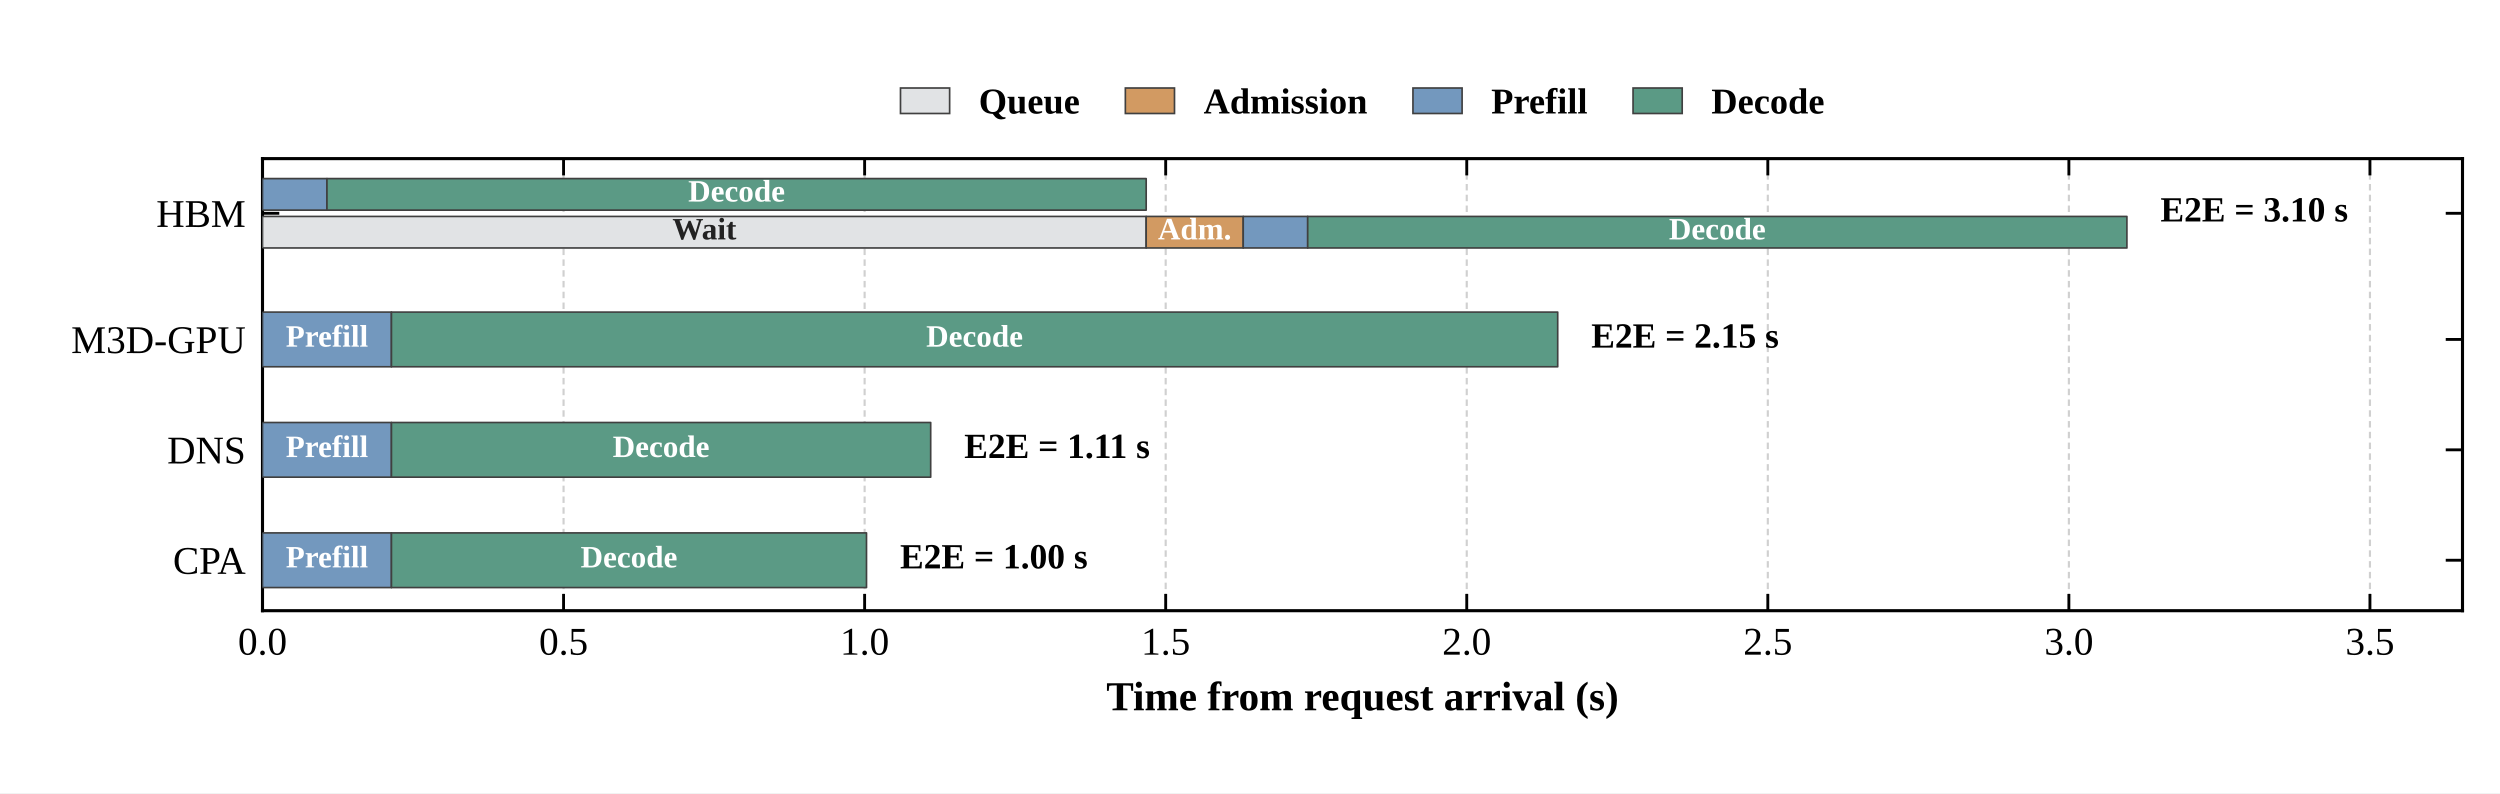
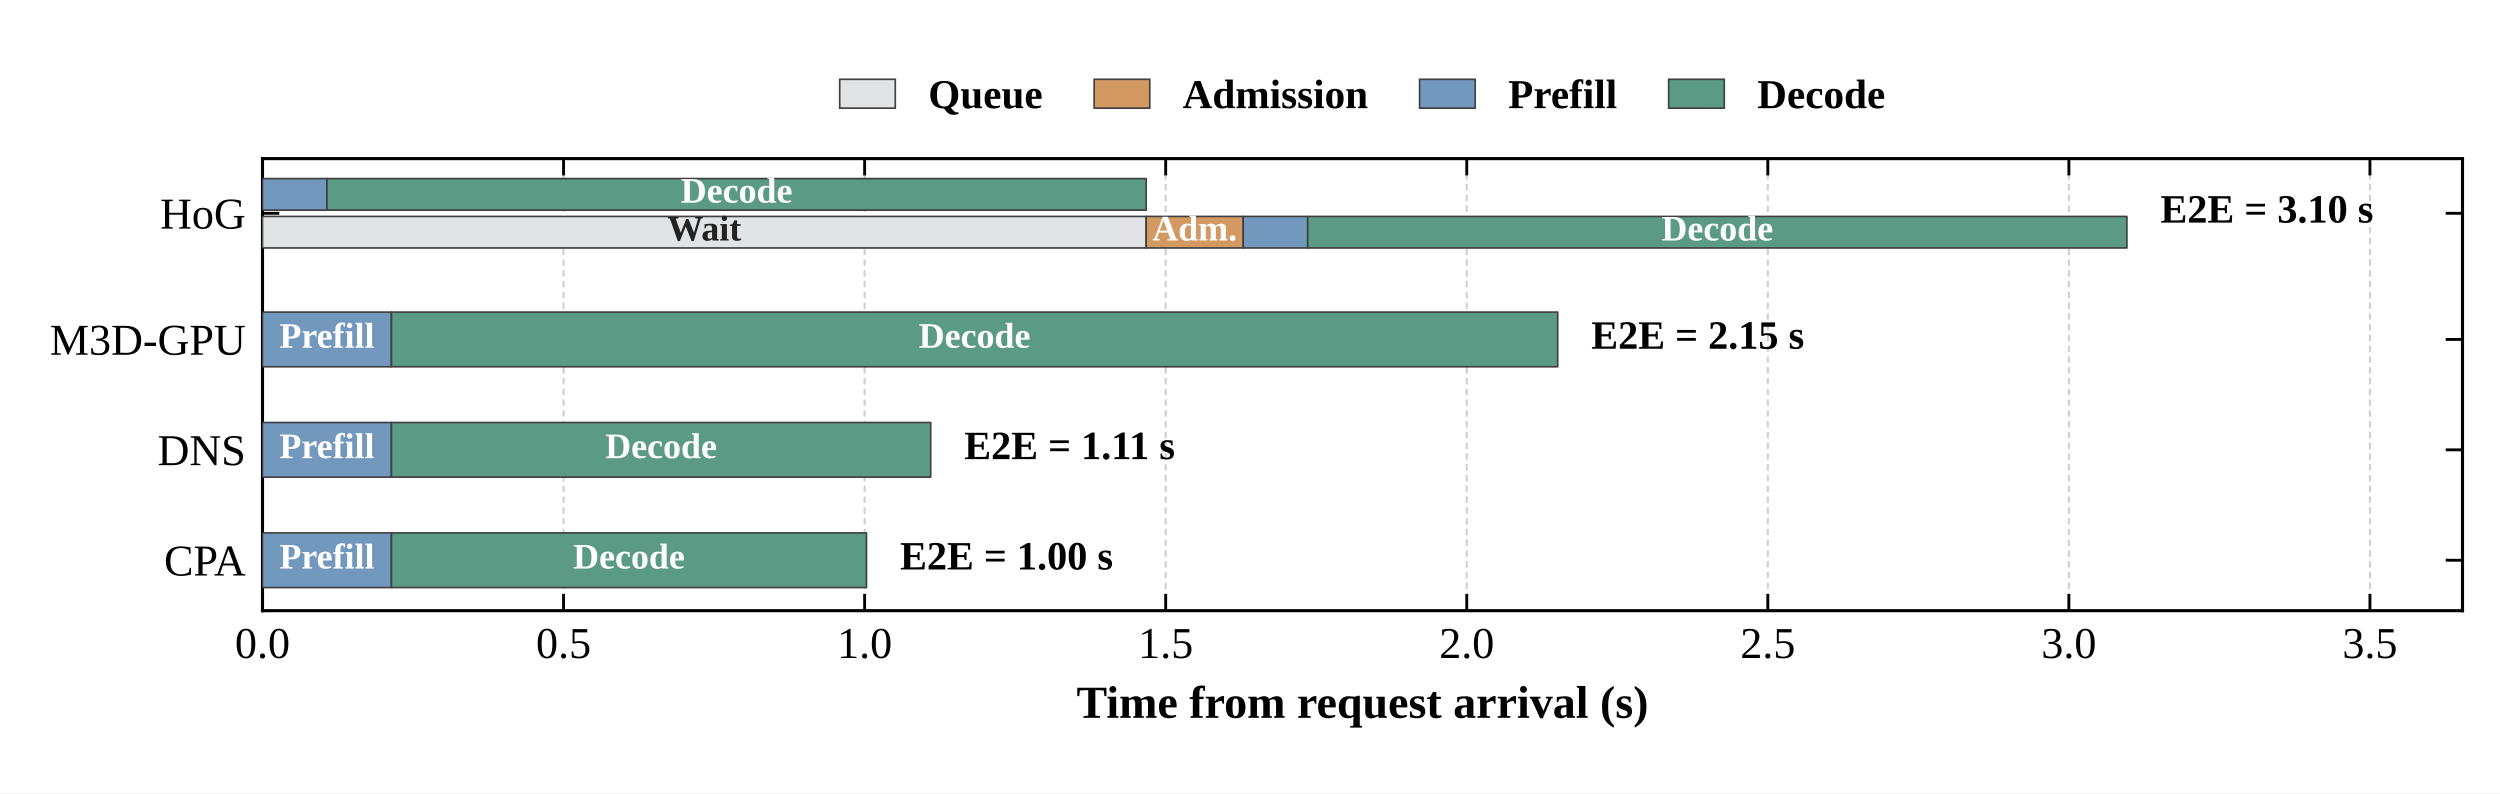
<svg xmlns="http://www.w3.org/2000/svg" xmlns:xlink="http://www.w3.org/1999/xlink" width="522pt" height="165.6pt" viewBox="0 0 522 165.6" version="1.1">
  <defs>
    <style type="text/css">*{stroke-linejoin: round; stroke-linecap: butt}</style>
  </defs>
  <g id="figure_1">
    <g id="patch_1">
      <path d="M 0 165.6 L 522 165.6 L 522 0 L 0 0 z " style="fill: #ffffff" />
    </g>
    <g id="axes_1">
      <g id="patch_2">
        <path d="M 54.81 127.512 L 514.17 127.512 L 514.17 33.12 L 54.81 33.12 z " style="fill: #ffffff" />
      </g>
      <g id="matplotlib.axis_1">
        <g id="xtick_1">
          <g id="line2d_1">
            <path d="M 54.81 127.512 L 54.81 33.12 " clip-path="url(#pcf3fdd295b)" style="fill: none; stroke-dasharray: 1.35,0.9; stroke-dashoffset: 0; stroke: #d0d0d0; stroke-width: 0.45" />
          </g>
          <g id="line2d_2">
            <defs>
              <path id="m578c87a6b8" d="M 0 0 L 0 -3.5 " style="stroke: #000000; stroke-width: 0.6" />
            </defs>
            <g>
              <use xlink:href="#m578c87a6b8" x="54.81" y="127.512" style="stroke: #000000; stroke-width: 0.6" />
            </g>
          </g>
          <g id="line2d_3">
            <defs>
              <path id="mcb55a02c8d" d="M 0 0 L 0 3.5 " style="stroke: #000000; stroke-width: 0.6" />
            </defs>
            <g>
              <use xlink:href="#mcb55a02c8d" x="54.81" y="33.12" style="stroke: #000000; stroke-width: 0.6" />
            </g>
          </g>
          <g id="text_1">
-             <text style="font-size: 8.2px; font-family: 'Times New Roman'; text-anchor: middle" x="54.81" y="136.698" transform="rotate(-0 54.81 136.6975)">0.0</text>
+             <text style="font-size: 9.2px; font-family: 'Times New Roman'; text-anchor: middle" x="54.81" y="137.391" transform="rotate(-0 54.81 137.3909)">0.0</text>
          </g>
        </g>
        <g id="xtick_2">
          <g id="line2d_4">
            <path d="M 117.672 127.512 L 117.672 33.12 " clip-path="url(#pcf3fdd295b)" style="fill: none; stroke-dasharray: 1.35,0.9; stroke-dashoffset: 0; stroke: #d0d0d0; stroke-width: 0.45" />
          </g>
          <g id="line2d_5">
            <g>
              <use xlink:href="#m578c87a6b8" x="117.672" y="127.512" style="stroke: #000000; stroke-width: 0.6" />
            </g>
          </g>
          <g id="line2d_6">
            <g>
              <use xlink:href="#mcb55a02c8d" x="117.672" y="33.12" style="stroke: #000000; stroke-width: 0.6" />
            </g>
          </g>
          <g id="text_2">
-             <text style="font-size: 8.2px; font-family: 'Times New Roman'; text-anchor: middle" x="117.672" y="136.698" transform="rotate(-0 117.6719 136.6975)">0.5</text>
+             <text style="font-size: 9.2px; font-family: 'Times New Roman'; text-anchor: middle" x="117.672" y="137.391" transform="rotate(-0 117.6719 137.3909)">0.5</text>
          </g>
        </g>
        <g id="xtick_3">
          <g id="line2d_7">
            <path d="M 180.534 127.512 L 180.534 33.12 " clip-path="url(#pcf3fdd295b)" style="fill: none; stroke-dasharray: 1.35,0.9; stroke-dashoffset: 0; stroke: #d0d0d0; stroke-width: 0.45" />
          </g>
          <g id="line2d_8">
            <g>
              <use xlink:href="#m578c87a6b8" x="180.534" y="127.512" style="stroke: #000000; stroke-width: 0.6" />
            </g>
          </g>
          <g id="line2d_9">
            <g>
              <use xlink:href="#mcb55a02c8d" x="180.534" y="33.12" style="stroke: #000000; stroke-width: 0.6" />
            </g>
          </g>
          <g id="text_3">
-             <text style="font-size: 8.2px; font-family: 'Times New Roman'; text-anchor: middle" x="180.534" y="136.698" transform="rotate(-0 180.5339 136.6975)">1.0</text>
+             <text style="font-size: 9.2px; font-family: 'Times New Roman'; text-anchor: middle" x="180.534" y="137.391" transform="rotate(-0 180.5339 137.3909)">1.0</text>
          </g>
        </g>
        <g id="xtick_4">
          <g id="line2d_10">
            <path d="M 243.396 127.512 L 243.396 33.12 " clip-path="url(#pcf3fdd295b)" style="fill: none; stroke-dasharray: 1.35,0.9; stroke-dashoffset: 0; stroke: #d0d0d0; stroke-width: 0.45" />
          </g>
          <g id="line2d_11">
            <g>
              <use xlink:href="#m578c87a6b8" x="243.396" y="127.512" style="stroke: #000000; stroke-width: 0.6" />
            </g>
          </g>
          <g id="line2d_12">
            <g>
              <use xlink:href="#mcb55a02c8d" x="243.396" y="33.12" style="stroke: #000000; stroke-width: 0.6" />
            </g>
          </g>
          <g id="text_4">
-             <text style="font-size: 8.2px; font-family: 'Times New Roman'; text-anchor: middle" x="243.396" y="136.698" transform="rotate(-0 243.3958 136.6975)">1.5</text>
+             <text style="font-size: 9.2px; font-family: 'Times New Roman'; text-anchor: middle" x="243.396" y="137.391" transform="rotate(-0 243.3958 137.3909)">1.5</text>
          </g>
        </g>
        <g id="xtick_5">
          <g id="line2d_13">
            <path d="M 306.258 127.512 L 306.258 33.12 " clip-path="url(#pcf3fdd295b)" style="fill: none; stroke-dasharray: 1.35,0.9; stroke-dashoffset: 0; stroke: #d0d0d0; stroke-width: 0.45" />
          </g>
          <g id="line2d_14">
            <g>
              <use xlink:href="#m578c87a6b8" x="306.258" y="127.512" style="stroke: #000000; stroke-width: 0.6" />
            </g>
          </g>
          <g id="line2d_15">
            <g>
              <use xlink:href="#mcb55a02c8d" x="306.258" y="33.12" style="stroke: #000000; stroke-width: 0.6" />
            </g>
          </g>
          <g id="text_5">
-             <text style="font-size: 8.2px; font-family: 'Times New Roman'; text-anchor: middle" x="306.258" y="136.698" transform="rotate(-0 306.2577 136.6975)">2.0</text>
+             <text style="font-size: 9.2px; font-family: 'Times New Roman'; text-anchor: middle" x="306.258" y="137.391" transform="rotate(-0 306.2577 137.3909)">2.0</text>
          </g>
        </g>
        <g id="xtick_6">
          <g id="line2d_16">
            <path d="M 369.12 127.512 L 369.12 33.12 " clip-path="url(#pcf3fdd295b)" style="fill: none; stroke-dasharray: 1.35,0.9; stroke-dashoffset: 0; stroke: #d0d0d0; stroke-width: 0.45" />
          </g>
          <g id="line2d_17">
            <g>
              <use xlink:href="#m578c87a6b8" x="369.12" y="127.512" style="stroke: #000000; stroke-width: 0.6" />
            </g>
          </g>
          <g id="line2d_18">
            <g>
              <use xlink:href="#mcb55a02c8d" x="369.12" y="33.12" style="stroke: #000000; stroke-width: 0.6" />
            </g>
          </g>
          <g id="text_6">
-             <text style="font-size: 8.2px; font-family: 'Times New Roman'; text-anchor: middle" x="369.12" y="136.698" transform="rotate(-0 369.1197 136.6975)">2.5</text>
+             <text style="font-size: 9.2px; font-family: 'Times New Roman'; text-anchor: middle" x="369.12" y="137.391" transform="rotate(-0 369.1197 137.3909)">2.5</text>
          </g>
        </g>
        <g id="xtick_7">
          <g id="line2d_19">
            <path d="M 431.982 127.512 L 431.982 33.12 " clip-path="url(#pcf3fdd295b)" style="fill: none; stroke-dasharray: 1.35,0.9; stroke-dashoffset: 0; stroke: #d0d0d0; stroke-width: 0.45" />
          </g>
          <g id="line2d_20">
            <g>
              <use xlink:href="#m578c87a6b8" x="431.982" y="127.512" style="stroke: #000000; stroke-width: 0.6" />
            </g>
          </g>
          <g id="line2d_21">
            <g>
              <use xlink:href="#mcb55a02c8d" x="431.982" y="33.12" style="stroke: #000000; stroke-width: 0.6" />
            </g>
          </g>
          <g id="text_7">
-             <text style="font-size: 8.2px; font-family: 'Times New Roman'; text-anchor: middle" x="431.982" y="136.698" transform="rotate(-0 431.9816 136.6975)">3.0</text>
+             <text style="font-size: 9.2px; font-family: 'Times New Roman'; text-anchor: middle" x="431.982" y="137.391" transform="rotate(-0 431.9816 137.3909)">3.0</text>
          </g>
        </g>
        <g id="xtick_8">
          <g id="line2d_22">
            <path d="M 494.844 127.512 L 494.844 33.12 " clip-path="url(#pcf3fdd295b)" style="fill: none; stroke-dasharray: 1.35,0.9; stroke-dashoffset: 0; stroke: #d0d0d0; stroke-width: 0.45" />
          </g>
          <g id="line2d_23">
            <g>
              <use xlink:href="#m578c87a6b8" x="494.844" y="127.512" style="stroke: #000000; stroke-width: 0.6" />
            </g>
          </g>
          <g id="line2d_24">
            <g>
              <use xlink:href="#mcb55a02c8d" x="494.844" y="33.12" style="stroke: #000000; stroke-width: 0.6" />
            </g>
          </g>
          <g id="text_8">
-             <text style="font-size: 8.2px; font-family: 'Times New Roman'; text-anchor: middle" x="494.844" y="136.698" transform="rotate(-0 494.8435 136.6975)">3.5</text>
+             <text style="font-size: 9.2px; font-family: 'Times New Roman'; text-anchor: middle" x="494.844" y="137.391" transform="rotate(-0 494.8435 137.3909)">3.5</text>
          </g>
        </g>
        <g id="text_9">
-           <text style="font-weight: 700; font-size: 8.6px; font-family: 'Times New Roman'; text-anchor: middle" x="284.49" y="148.296" transform="rotate(-0 284.49 148.2965)">Time from request arrival (s)</text>
+           <text style="font-weight: 700; font-size: 9.6px; font-family: 'Times New Roman'; text-anchor: middle" x="284.49" y="149.883" transform="rotate(-0 284.49 149.8835)">Time from request arrival (s)</text>
        </g>
      </g>
      <g id="matplotlib.axis_2">
        <g id="ytick_1">
          <g id="line2d_25">
            <defs>
              <path id="m586447f7f8" d="M 0 0 L 3.5 0 " style="stroke: #000000; stroke-width: 0.6" />
            </defs>
            <g>
              <use xlink:href="#m586447f7f8" x="54.81" y="44.535" style="stroke: #000000; stroke-width: 0.6" />
            </g>
          </g>
          <g id="line2d_26">
            <defs>
              <path id="mdbdff38538" d="M 0 0 L -3.5 0 " style="stroke: #000000; stroke-width: 0.6" />
            </defs>
            <g>
              <use xlink:href="#mdbdff38538" x="514.17" y="44.535" style="stroke: #000000; stroke-width: 0.6" />
            </g>
          </g>
          <g id="text_10">
-             <text style="font-size: 8.2px; font-family: 'Times New Roman'; text-anchor: end" x="51.31" y="47.378" transform="rotate(-0 51.31 47.37762)">HBM</text>
+             <text style="font-size: 9.2px; font-family: 'Times New Roman'; text-anchor: end" x="51.31" y="47.724" transform="rotate(-0 51.31 47.7243)">HoG</text>
          </g>
        </g>
        <g id="ytick_2">
          <g id="line2d_27">
            <g>
              <use xlink:href="#m586447f7f8" x="54.81" y="70.877" style="stroke: #000000; stroke-width: 0.6" />
            </g>
          </g>
          <g id="line2d_28">
            <g>
              <use xlink:href="#mdbdff38538" x="514.17" y="70.877" style="stroke: #000000; stroke-width: 0.6" />
            </g>
          </g>
          <g id="text_11">
-             <text style="font-size: 8.2px; font-family: 'Times New Roman'; text-anchor: end" x="51.31" y="73.72" transform="rotate(-0 51.31 73.71957)">M3D-GPU</text>
+             <text style="font-size: 9.2px; font-family: 'Times New Roman'; text-anchor: end" x="51.31" y="74.066" transform="rotate(-0 51.31 74.06625)">M3D-GPU</text>
          </g>
        </g>
        <g id="ytick_3">
          <g id="line2d_29">
            <g>
              <use xlink:href="#m586447f7f8" x="54.81" y="93.926" style="stroke: #000000; stroke-width: 0.6" />
            </g>
          </g>
          <g id="line2d_30">
            <g>
              <use xlink:href="#mdbdff38538" x="514.17" y="93.926" style="stroke: #000000; stroke-width: 0.6" />
            </g>
          </g>
          <g id="text_12">
-             <text style="font-size: 8.2px; font-family: 'Times New Roman'; text-anchor: end" x="51.31" y="96.769" transform="rotate(-0 51.31 96.76878)">DNS</text>
+             <text style="font-size: 9.2px; font-family: 'Times New Roman'; text-anchor: end" x="51.31" y="97.115" transform="rotate(-0 51.31 97.11546)">DNS</text>
          </g>
        </g>
        <g id="ytick_4">
          <g id="line2d_31">
            <g>
              <use xlink:href="#m586447f7f8" x="54.81" y="116.975" style="stroke: #000000; stroke-width: 0.6" />
            </g>
          </g>
          <g id="line2d_32">
            <g>
              <use xlink:href="#mdbdff38538" x="514.17" y="116.975" style="stroke: #000000; stroke-width: 0.6" />
            </g>
          </g>
          <g id="text_13">
-             <text style="font-size: 8.2px; font-family: 'Times New Roman'; text-anchor: end" x="51.31" y="119.818" transform="rotate(-0 51.31 119.818)">CPA</text>
+             <text style="font-size: 9.2px; font-family: 'Times New Roman'; text-anchor: end" x="51.31" y="120.165" transform="rotate(-0 51.31 120.1647)">CPA</text>
          </g>
        </g>
      </g>
      <g id="patch_3">
        <path d="M 54.81 127.512 L 54.81 33.12 " style="fill: none; stroke: #000000; stroke-width: 0.65; stroke-linejoin: miter; stroke-linecap: square" />
      </g>
      <g id="patch_4">
        <path d="M 514.17 127.512 L 514.17 33.12 " style="fill: none; stroke: #000000; stroke-width: 0.65; stroke-linejoin: miter; stroke-linecap: square" />
      </g>
      <g id="patch_5">
        <path d="M 54.81 127.512 L 514.17 127.512 " style="fill: none; stroke: #000000; stroke-width: 0.65; stroke-linejoin: miter; stroke-linecap: square" />
      </g>
      <g id="patch_6">
        <path d="M 54.81 33.12 L 514.17 33.12 " style="fill: none; stroke: #000000; stroke-width: 0.65; stroke-linejoin: miter; stroke-linecap: square" />
      </g>
      <g id="PolyCollection_1">
        <defs>
          <path id="m73fba12a30" d="M 54.81 -121.724 L 54.81 -128.309 L 68.272 -128.309 L 68.272 -121.724 z " style="stroke: #404040; stroke-width: 0.35" />
        </defs>
        <g clip-path="url(#pcf3fdd295b)">
          <use xlink:href="#m73fba12a30" x="0" y="165.6" style="fill: #7398be; stroke: #404040; stroke-width: 0.35" />
        </g>
      </g>
      <g id="PolyCollection_2">
        <defs>
          <path id="m46f7a34915" d="M 68.272 -121.724 L 68.272 -128.309 L 239.322 -128.309 L 239.322 -121.724 z " style="stroke: #404040; stroke-width: 0.35" />
        </defs>
        <g clip-path="url(#pcf3fdd295b)">
          <use xlink:href="#m46f7a34915" x="0" y="165.6" style="fill: #5b9a85; stroke: #404040; stroke-width: 0.35" />
        </g>
      </g>
      <g id="PolyCollection_3">
        <defs>
          <path id="m68ffe48eff" d="M 54.81 -113.821 L 54.81 -120.407 L 239.322 -120.407 L 239.322 -113.821 z " style="stroke: #404040; stroke-width: 0.35" />
        </defs>
        <g clip-path="url(#pcf3fdd295b)">
          <use xlink:href="#m68ffe48eff" x="0" y="165.6" style="fill: #e1e3e5; stroke: #404040; stroke-width: 0.35" />
        </g>
      </g>
      <g id="PolyCollection_4">
        <defs>
          <path id="m814344cb1c" d="M 239.322 -113.821 L 239.322 -120.407 L 259.587 -120.407 L 259.587 -113.821 z " style="stroke: #404040; stroke-width: 0.35" />
        </defs>
        <g clip-path="url(#pcf3fdd295b)">
          <use xlink:href="#m814344cb1c" x="0" y="165.6" style="fill: #d29a62; stroke: #404040; stroke-width: 0.35" />
        </g>
      </g>
      <g id="PolyCollection_5">
        <defs>
          <path id="m2344868955" d="M 259.587 -113.821 L 259.587 -120.407 L 273.049 -120.407 L 273.049 -113.821 z " style="stroke: #404040; stroke-width: 0.35" />
        </defs>
        <g clip-path="url(#pcf3fdd295b)">
          <use xlink:href="#m2344868955" x="0" y="165.6" style="fill: #7398be; stroke: #404040; stroke-width: 0.35" />
        </g>
      </g>
      <g id="PolyCollection_6">
        <defs>
          <path id="m81b9071d2d" d="M 273.049 -113.821 L 273.049 -120.407 L 444.098 -120.407 L 444.098 -113.821 z " style="stroke: #404040; stroke-width: 0.35" />
        </defs>
        <g clip-path="url(#pcf3fdd295b)">
          <use xlink:href="#m81b9071d2d" x="0" y="165.6" style="fill: #5b9a85; stroke: #404040; stroke-width: 0.35" />
        </g>
      </g>
      <g id="PolyCollection_7">
        <defs>
          <path id="m425d109ef3" d="M 54.81 -89.016 L 54.81 -100.431 L 81.734 -100.431 L 81.734 -89.016 z " style="stroke: #404040; stroke-width: 0.35" />
        </defs>
        <g clip-path="url(#pcf3fdd295b)">
          <use xlink:href="#m425d109ef3" x="0" y="165.6" style="fill: #7398be; stroke: #404040; stroke-width: 0.35" />
        </g>
      </g>
      <g id="PolyCollection_8">
        <defs>
          <path id="m79b56f3a8c" d="M 81.734 -89.016 L 81.734 -100.431 L 325.249 -100.431 L 325.249 -89.016 z " style="stroke: #404040; stroke-width: 0.35" />
        </defs>
        <g clip-path="url(#pcf3fdd295b)">
          <use xlink:href="#m79b56f3a8c" x="0" y="165.6" style="fill: #5b9a85; stroke: #404040; stroke-width: 0.35" />
        </g>
      </g>
      <g id="PolyCollection_9">
        <defs>
          <path id="mb08de46b97" d="M 54.81 -65.967 L 54.81 -77.381 L 81.734 -77.381 L 81.734 -65.967 z " style="stroke: #404040; stroke-width: 0.35" />
        </defs>
        <g clip-path="url(#pcf3fdd295b)">
          <use xlink:href="#mb08de46b97" x="0" y="165.6" style="fill: #7398be; stroke: #404040; stroke-width: 0.35" />
        </g>
      </g>
      <g id="PolyCollection_10">
        <defs>
          <path id="mfcd16e78d3" d="M 81.734 -65.967 L 81.734 -77.381 L 194.327 -77.381 L 194.327 -65.967 z " style="stroke: #404040; stroke-width: 0.35" />
        </defs>
        <g clip-path="url(#pcf3fdd295b)">
          <use xlink:href="#mfcd16e78d3" x="0" y="165.6" style="fill: #5b9a85; stroke: #404040; stroke-width: 0.35" />
        </g>
      </g>
      <g id="PolyCollection_11">
        <defs>
          <path id="m8578343d1b" d="M 54.81 -42.917 L 54.81 -54.332 L 81.734 -54.332 L 81.734 -42.917 z " style="stroke: #404040; stroke-width: 0.35" />
        </defs>
        <g clip-path="url(#pcf3fdd295b)">
          <use xlink:href="#m8578343d1b" x="0" y="165.6" style="fill: #7398be; stroke: #404040; stroke-width: 0.35" />
        </g>
      </g>
      <g id="PolyCollection_12">
        <defs>
          <path id="m4750c6788f" d="M 81.734 -42.917 L 81.734 -54.332 L 180.924 -54.332 L 180.924 -42.917 z " style="stroke: #404040; stroke-width: 0.35" />
        </defs>
        <g clip-path="url(#pcf3fdd295b)">
          <use xlink:href="#m4750c6788f" x="0" y="165.6" style="fill: #5b9a85; stroke: #404040; stroke-width: 0.35" />
        </g>
      </g>
      <g id="text_14">
-         <text style="font-weight: 700; font-size: 7.4px; font-family: 'Times New Roman'; text-anchor: start" x="451.105" y="46.242" transform="rotate(-0 451.1053 46.24212)">E2E = 3.10 s</text>
+         <text style="font-weight: 700; font-size: 8.4px; font-family: 'Times New Roman'; text-anchor: start" x="451.105" y="46.473" transform="rotate(-0 451.1053 46.47284)">E2E = 3.10 s</text>
      </g>
      <g id="text_15">
-         <text style="font-weight: 700; font-size: 7.4px; font-family: 'Times New Roman'; text-anchor: start" x="332.256" y="72.584" transform="rotate(-0 332.2565 72.58407)">E2E = 2.15 s</text>
+         <text style="font-weight: 700; font-size: 8.4px; font-family: 'Times New Roman'; text-anchor: start" x="332.256" y="72.815" transform="rotate(-0 332.2565 72.81479)">E2E = 2.15 s</text>
      </g>
      <g id="text_16">
-         <text style="font-weight: 700; font-size: 7.4px; font-family: 'Times New Roman'; text-anchor: start" x="201.334" y="95.633" transform="rotate(-0 201.3345 95.63329)">E2E = 1.11 s</text>
+         <text style="font-weight: 700; font-size: 8.4px; font-family: 'Times New Roman'; text-anchor: start" x="201.334" y="95.864" transform="rotate(-0 201.3345 95.864)">E2E = 1.11 s</text>
      </g>
      <g id="text_17">
-         <text style="font-weight: 700; font-size: 7.4px; font-family: 'Times New Roman'; text-anchor: start" x="187.932" y="118.682" transform="rotate(-0 187.9316 118.6825)">E2E = 1.00 s</text>
+         <text style="font-weight: 700; font-size: 8.4px; font-family: 'Times New Roman'; text-anchor: start" x="187.932" y="118.913" transform="rotate(-0 187.9316 118.9132)">E2E = 1.00 s</text>
      </g>
      <g id="text_18">
        <g clip-path="url(#pcf3fdd295b)">
-           <text style="font-weight: 700; font-size: 6.5px; font-family: 'Times New Roman'; text-anchor: middle; fill: #ffffff" x="153.797" y="42.083" transform="rotate(-0 153.7968 42.08319)">Decode</text>
+           <text style="font-weight: 700; font-size: 7.5px; font-family: 'Times New Roman'; text-anchor: middle; fill: #ffffff" x="153.797" y="42.314" transform="rotate(-0 153.7968 42.3139)">Decode</text>
        </g>
      </g>
      <g id="text_19">
        <g clip-path="url(#pcf3fdd295b)">
-           <text style="font-weight: 700; font-size: 6.5px; font-family: 'Times New Roman'; text-anchor: middle; fill: #222222" x="147.066" y="49.988" transform="rotate(-0 147.0658 49.98761)">Wait</text>
+           <text style="font-weight: 700; font-size: 7.5px; font-family: 'Times New Roman'; text-anchor: middle; fill: #222222" x="147.066" y="50.219" transform="rotate(-0 147.0658 50.21861)">Wait</text>
        </g>
      </g>
      <g id="text_20">
        <g clip-path="url(#pcf3fdd295b)">
-           <text style="font-weight: 700; font-size: 6.5px; font-family: 'Times New Roman'; text-anchor: middle; fill: #ffffff" x="249.454" y="49.986" transform="rotate(-0 249.4541 49.98577)">Adm.</text>
+           <text style="font-weight: 700; font-size: 7.5px; font-family: 'Times New Roman'; text-anchor: middle; fill: #ffffff" x="249.454" y="50.216" transform="rotate(-0 249.4541 50.21649)">Adm.</text>
        </g>
      </g>
      <g id="text_21">
        <g clip-path="url(#pcf3fdd295b)">
-           <text style="font-weight: 700; font-size: 6.5px; font-family: 'Times New Roman'; text-anchor: middle; fill: #ffffff" x="358.573" y="49.986" transform="rotate(-0 358.5734 49.98577)">Decode</text>
+           <text style="font-weight: 700; font-size: 7.5px; font-family: 'Times New Roman'; text-anchor: middle; fill: #ffffff" x="358.573" y="50.216" transform="rotate(-0 358.5734 50.21649)">Decode</text>
        </g>
      </g>
      <g id="text_22">
        <g clip-path="url(#pcf3fdd295b)">
-           <text style="font-weight: 700; font-size: 6.5px; font-family: 'Times New Roman'; text-anchor: middle; fill: #ffffff" x="68.272" y="72.378" transform="rotate(-0 68.27211 72.37828)">Prefill</text>
+           <text style="font-weight: 700; font-size: 7.5px; font-family: 'Times New Roman'; text-anchor: middle; fill: #ffffff" x="68.272" y="72.609" transform="rotate(-0 68.27211 72.60927)">Prefill</text>
        </g>
      </g>
      <g id="text_23">
        <g clip-path="url(#pcf3fdd295b)">
-           <text style="font-weight: 700; font-size: 6.5px; font-family: 'Times New Roman'; text-anchor: middle; fill: #ffffff" x="203.492" y="72.376" transform="rotate(-0 203.4918 72.37643)">Decode</text>
+           <text style="font-weight: 700; font-size: 7.5px; font-family: 'Times New Roman'; text-anchor: middle; fill: #ffffff" x="203.492" y="72.607" transform="rotate(-0 203.4918 72.60715)">Decode</text>
        </g>
      </g>
      <g id="text_24">
        <g clip-path="url(#pcf3fdd295b)">
-           <text style="font-weight: 700; font-size: 6.5px; font-family: 'Times New Roman'; text-anchor: middle; fill: #ffffff" x="68.272" y="95.427" transform="rotate(-0 68.27211 95.42748)">Prefill</text>
+           <text style="font-weight: 700; font-size: 7.5px; font-family: 'Times New Roman'; text-anchor: middle; fill: #ffffff" x="68.272" y="95.658" transform="rotate(-0 68.27211 95.65848)">Prefill</text>
        </g>
      </g>
      <g id="text_25">
        <g clip-path="url(#pcf3fdd295b)">
-           <text style="font-weight: 700; font-size: 6.5px; font-family: 'Times New Roman'; text-anchor: middle; fill: #ffffff" x="138.031" y="95.426" transform="rotate(-0 138.0307 95.42564)">Decode</text>
+           <text style="font-weight: 700; font-size: 7.5px; font-family: 'Times New Roman'; text-anchor: middle; fill: #ffffff" x="138.031" y="95.656" transform="rotate(-0 138.0307 95.65636)">Decode</text>
        </g>
      </g>
      <g id="text_26">
        <g clip-path="url(#pcf3fdd295b)">
-           <text style="font-weight: 700; font-size: 6.5px; font-family: 'Times New Roman'; text-anchor: middle; fill: #ffffff" x="68.272" y="118.477" transform="rotate(-0 68.27211 118.4767)">Prefill</text>
+           <text style="font-weight: 700; font-size: 7.5px; font-family: 'Times New Roman'; text-anchor: middle; fill: #ffffff" x="68.272" y="118.708" transform="rotate(-0 68.27211 118.7077)">Prefill</text>
        </g>
      </g>
      <g id="text_27">
        <g clip-path="url(#pcf3fdd295b)">
-           <text style="font-weight: 700; font-size: 6.5px; font-family: 'Times New Roman'; text-anchor: middle; fill: #ffffff" x="131.329" y="118.475" transform="rotate(-0 131.3293 118.4749)">Decode</text>
+           <text style="font-weight: 700; font-size: 7.5px; font-family: 'Times New Roman'; text-anchor: middle; fill: #ffffff" x="131.329" y="118.706" transform="rotate(-0 131.3293 118.7056)">Decode</text>
        </g>
      </g>
      <g id="legend_1">
        <g id="patch_7">
-           <path d="M 188.023 23.696 L 198.283 23.696 L 198.283 18.376 L 188.023 18.376 z " style="fill: #e1e3e5; stroke: #404040; stroke-width: 0.35; stroke-linejoin: miter" />
+           <path d="M 175.33 22.58 L 186.94 22.58 L 186.94 16.56 L 175.33 16.56 z " style="fill: #e1e3e5; stroke: #404040; stroke-width: 0.35; stroke-linejoin: miter" />
        </g>
        <g id="text_28">
-           <text style="font-weight: 700; font-size: 7.6px; font-family: 'Times New Roman'; text-anchor: start" x="204.363" y="23.696" transform="rotate(-0 204.3628 23.69585)">Queue</text>
+           <text style="font-weight: 700; font-size: 8.6px; font-family: 'Times New Roman'; text-anchor: start" x="193.82" y="22.58" transform="rotate(-0 193.8198 22.58002)">Queue</text>
        </g>
        <g id="patch_8">
-           <path d="M 234.974 23.696 L 245.234 23.696 L 245.234 18.376 L 234.974 18.376 z " style="fill: #d29a62; stroke: #404040; stroke-width: 0.35; stroke-linejoin: miter" />
+           <path d="M 228.459 22.58 L 240.069 22.58 L 240.069 16.56 L 228.459 16.56 z " style="fill: #d29a62; stroke: #404040; stroke-width: 0.35; stroke-linejoin: miter" />
        </g>
        <g id="text_29">
-           <text style="font-weight: 700; font-size: 7.6px; font-family: 'Times New Roman'; text-anchor: start" x="251.314" y="23.696" transform="rotate(-0 251.3142 23.69585)">Admission</text>
+           <text style="font-weight: 700; font-size: 8.6px; font-family: 'Times New Roman'; text-anchor: start" x="246.949" y="22.58" transform="rotate(-0 246.949 22.58002)">Admission</text>
        </g>
        <g id="patch_9">
-           <path d="M 295.025 23.696 L 305.285 23.696 L 305.285 18.376 L 295.025 18.376 z " style="fill: #7398be; stroke: #404040; stroke-width: 0.35; stroke-linejoin: miter" />
+           <path d="M 296.411 22.58 L 308.021 22.58 L 308.021 16.56 L 296.411 16.56 z " style="fill: #7398be; stroke: #404040; stroke-width: 0.35; stroke-linejoin: miter" />
        </g>
        <g id="text_30">
-           <text style="font-weight: 700; font-size: 7.6px; font-family: 'Times New Roman'; text-anchor: start" x="311.365" y="23.696" transform="rotate(-0 311.3649 23.69585)">Prefill</text>
+           <text style="font-weight: 700; font-size: 8.6px; font-family: 'Times New Roman'; text-anchor: start" x="314.901" y="22.58" transform="rotate(-0 314.9011 22.58002)">Prefill</text>
        </g>
        <g id="patch_10">
-           <path d="M 340.981 23.696 L 351.241 23.696 L 351.241 18.376 L 340.981 18.376 z " style="fill: #5b9a85; stroke: #404040; stroke-width: 0.35; stroke-linejoin: miter" />
+           <path d="M 348.414 22.58 L 360.024 22.58 L 360.024 16.56 L 348.414 16.56 z " style="fill: #5b9a85; stroke: #404040; stroke-width: 0.35; stroke-linejoin: miter" />
        </g>
        <g id="text_31">
-           <text style="font-weight: 700; font-size: 7.6px; font-family: 'Times New Roman'; text-anchor: start" x="357.321" y="23.696" transform="rotate(-0 357.3212 23.69585)">Decode</text>
+           <text style="font-weight: 700; font-size: 8.6px; font-family: 'Times New Roman'; text-anchor: start" x="366.904" y="22.58" transform="rotate(-0 366.9042 22.58002)">Decode</text>
        </g>
      </g>
    </g>
  </g>
  <defs>
    <clipPath id="pcf3fdd295b">
      <rect x="54.81" y="33.12" width="459.36" height="94.392" />
    </clipPath>
  </defs>
</svg>
